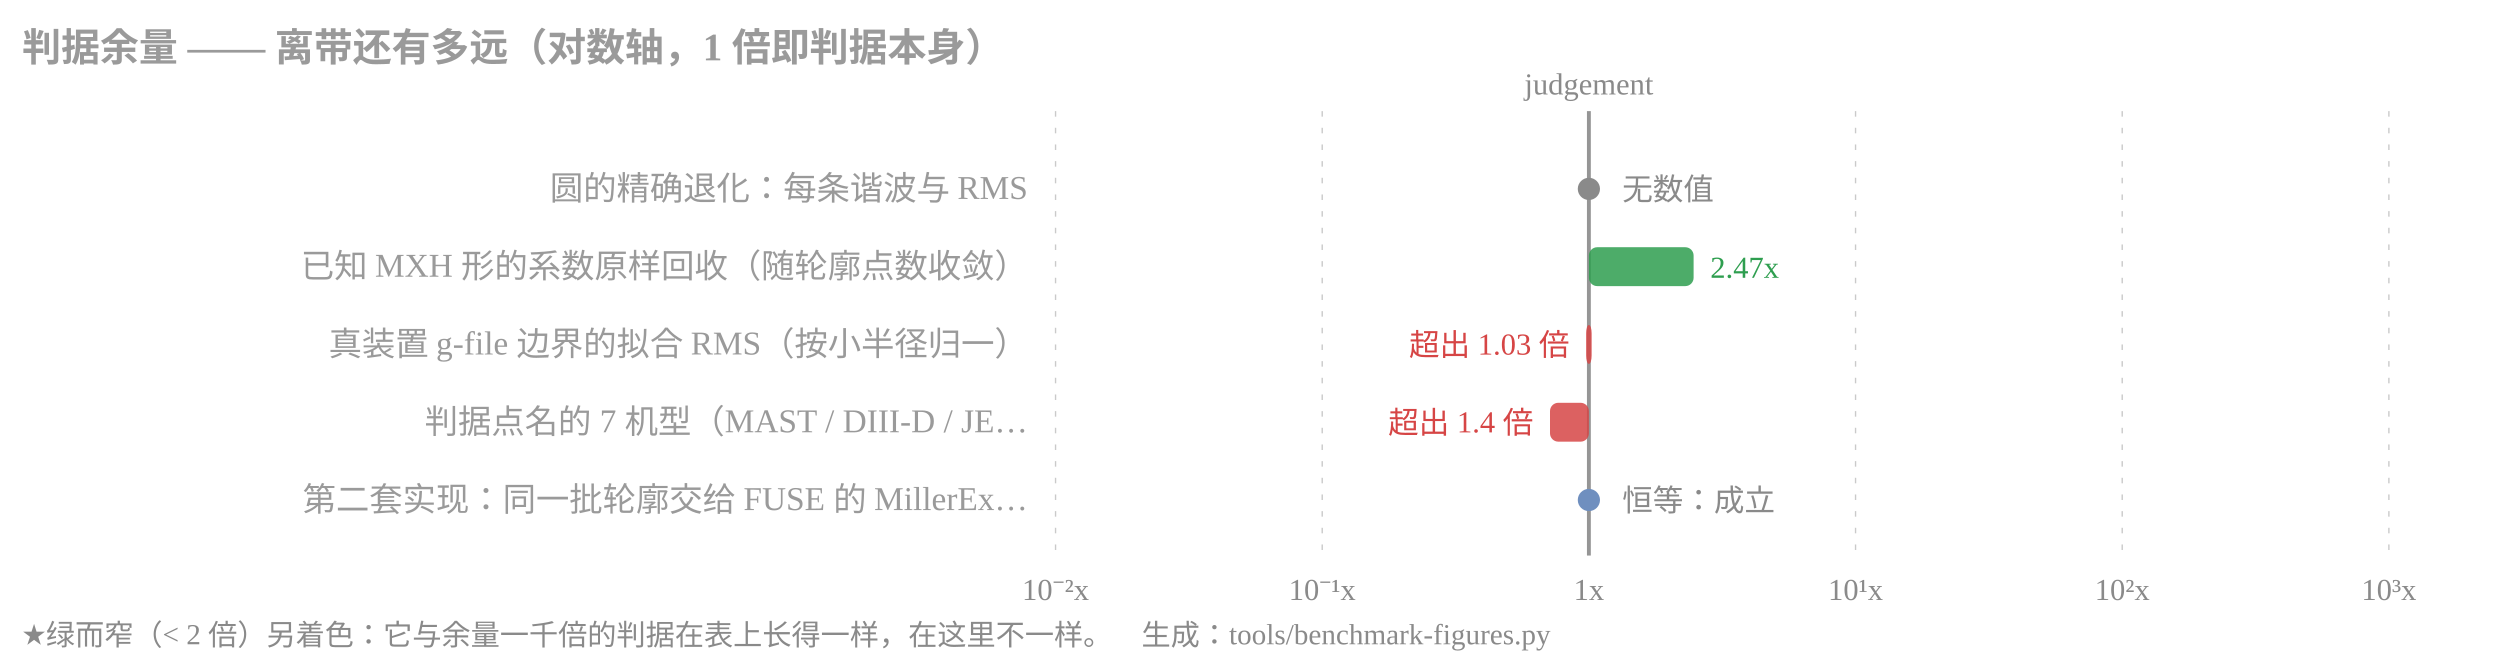
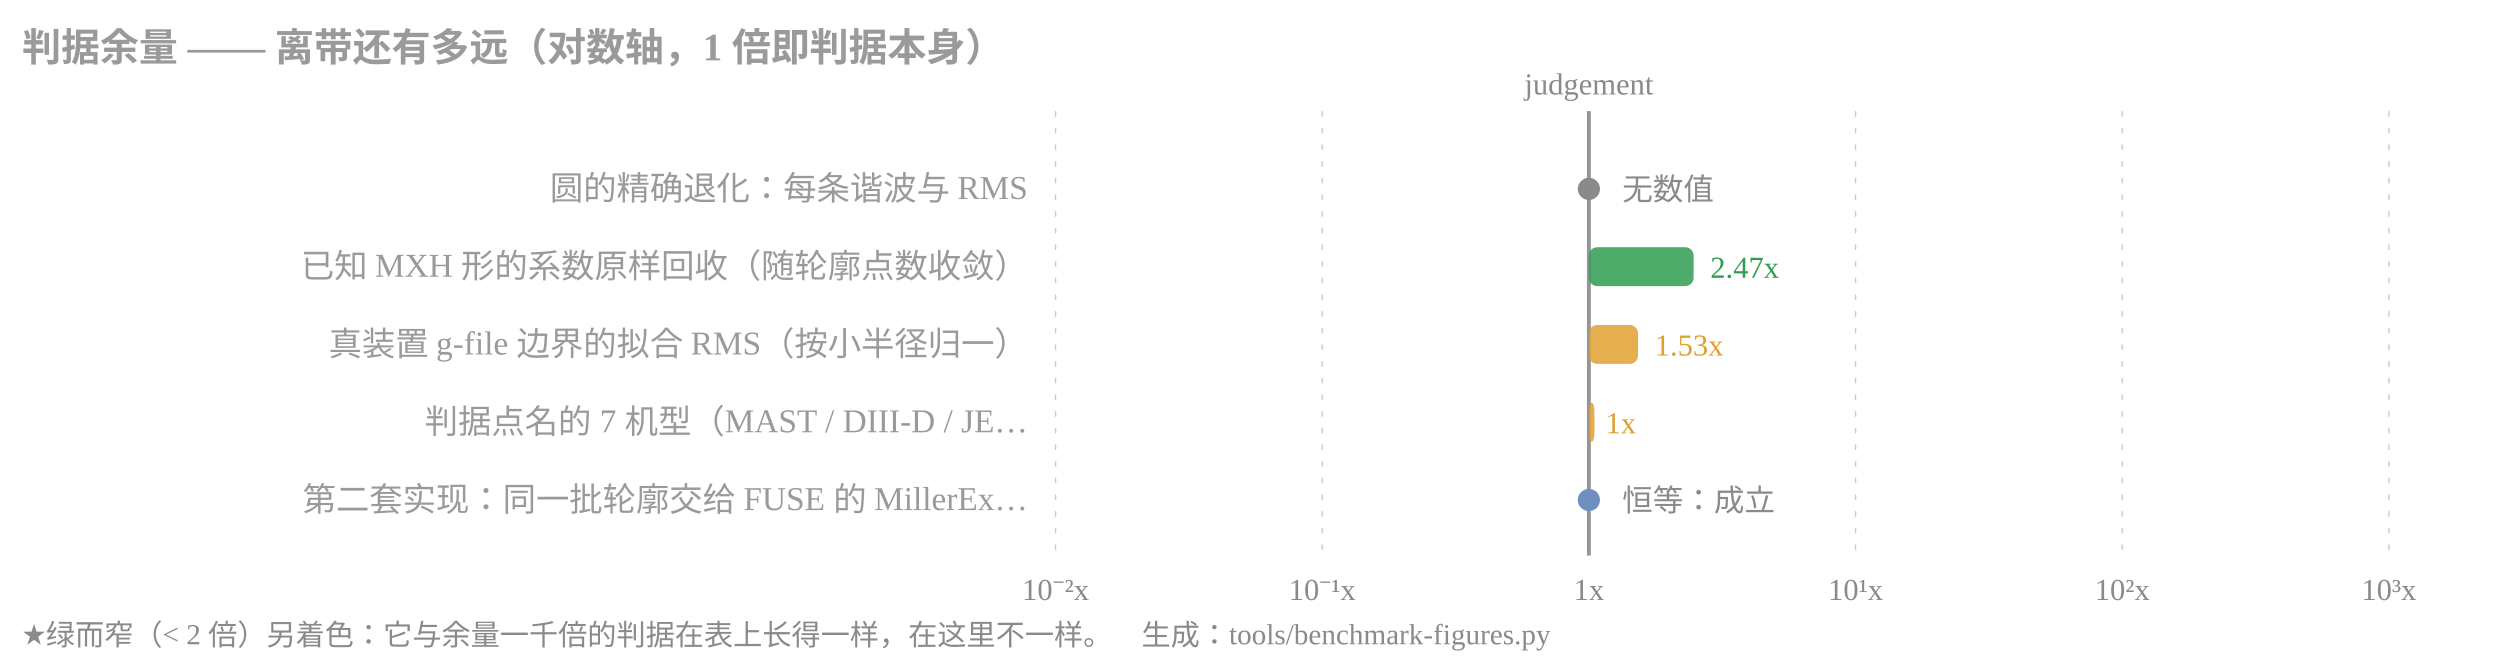
<svg xmlns="http://www.w3.org/2000/svg" viewBox="0 0 900 240" role="img" aria-label="eq-surface-mxh-gfile-fit: 每条判据离它的带还有多远">
  <text x="8" y="22" font-size="14" font-weight="600" fill="#9a9a9a">判据余量 —— 离带还有多远（对数轴，1 倍即判据本身）</text>
  <line x1="380.0" y1="40" x2="380.0" y2="200" stroke="#8a8a8a" stroke-width="0.5" stroke-dasharray="2 4" opacity="0.45" />
  <text x="380.0" y="216" font-size="11" fill="#8a8a8a" text-anchor="middle">10⁻²x</text>
  <line x1="476.0" y1="40" x2="476.0" y2="200" stroke="#8a8a8a" stroke-width="0.5" stroke-dasharray="2 4" opacity="0.45" />
  <text x="476.0" y="216" font-size="11" fill="#8a8a8a" text-anchor="middle">10⁻¹x</text>
  <line x1="572.0" y1="40" x2="572.0" y2="200" stroke="#8a8a8a" stroke-width="1.4" opacity="0.9" />
  <text x="572.0" y="216" font-size="11" fill="#8a8a8a" text-anchor="middle">1x</text>
  <line x1="668.0" y1="40" x2="668.0" y2="200" stroke="#8a8a8a" stroke-width="0.5" stroke-dasharray="2 4" opacity="0.45" />
  <text x="668.0" y="216" font-size="11" fill="#8a8a8a" text-anchor="middle">10¹x</text>
  <line x1="764.0" y1="40" x2="764.0" y2="200" stroke="#8a8a8a" stroke-width="0.5" stroke-dasharray="2 4" opacity="0.45" />
  <text x="764.0" y="216" font-size="11" fill="#8a8a8a" text-anchor="middle">10²x</text>
  <line x1="860.0" y1="40" x2="860.0" y2="200" stroke="#8a8a8a" stroke-width="0.5" stroke-dasharray="2 4" opacity="0.45" />
  <text x="860.0" y="216" font-size="11" fill="#8a8a8a" text-anchor="middle">10³x</text>
  <text x="572.0" y="34" font-size="11" fill="#8a8a8a" text-anchor="middle">judgement</text>
  <text x="370" y="72.0" font-size="12" fill="#9a9a9a" text-anchor="end">圆的精确退化：每条谐波与 RMS</text>
  <circle cx="572.0" cy="68.0" r="4" fill="#8a8a8a" />
  <text x="584.0" y="72.0" font-size="11" fill="#8a8a8a">无数值</text>
  <text x="370" y="100.0" font-size="12" fill="#9a9a9a" text-anchor="end">已知 MXH 形的系数原样回收（随轮廓点数收敛）</text>
  <rect x="572.0" y="89.0" width="37.7" height="14" rx="3" fill="#2e9e4f" opacity="0.85" />
  <text x="615.7" y="100.0" font-size="11" fill="#2e9e4f" text-anchor="start">2.47x</text>
  <text x="370" y="128.0" font-size="12" fill="#9a9a9a" text-anchor="end">真装置 g-file 边界的拟合 RMS（按小半径归一）</text>
-   <rect x="571.0" y="117.0" width="2.0" height="14" rx="3" fill="#d64545" opacity="0.85" />
-   <text x="565.0" y="128.0" font-size="11" fill="#d64545" text-anchor="end">超出 1.03 倍</text>
+   <rect x="572.0" y="117.0" width="17.7" height="14" rx="3" fill="#e0a030" opacity="0.85" />
+   <text x="595.7" y="128.0" font-size="11" fill="#e0a030" text-anchor="start">1.53x</text>
  <text x="370" y="156.0" font-size="12" fill="#9a9a9a" text-anchor="end">判据点名的 7 机型（MAST / DIII-D / JE…</text>
-   <rect x="558.0" y="145.0" width="14.0" height="14" rx="3" fill="#d64545" opacity="0.85" />
-   <text x="552.0" y="156.0" font-size="11" fill="#d64545" text-anchor="end">超出 1.4 倍</text>
+   <rect x="572.0" y="145.0" width="2.0" height="14" rx="3" fill="#e0a030" opacity="0.85" />
+   <text x="578.0" y="156.0" font-size="11" fill="#e0a030" text-anchor="start">1x</text>
  <text x="370" y="184.0" font-size="12" fill="#9a9a9a" text-anchor="end">第二套实现：同一批轮廓交给 FUSE 的 MillerEx…</text>
  <circle cx="572.0" cy="180.0" r="4" fill="#6f8fbf" />
  <text x="584.0" y="184.0" font-size="11" fill="#8a8a8a">恒等：成立</text>
  <text x="8" y="232" font-size="10.5" fill="#8a8a8a">★绿而窄（&lt; 2 倍）另着色：它与余量一千倍的判据在表上长得一样，在这里不一样。　生成：tools/benchmark-figures.py</text>
</svg>
